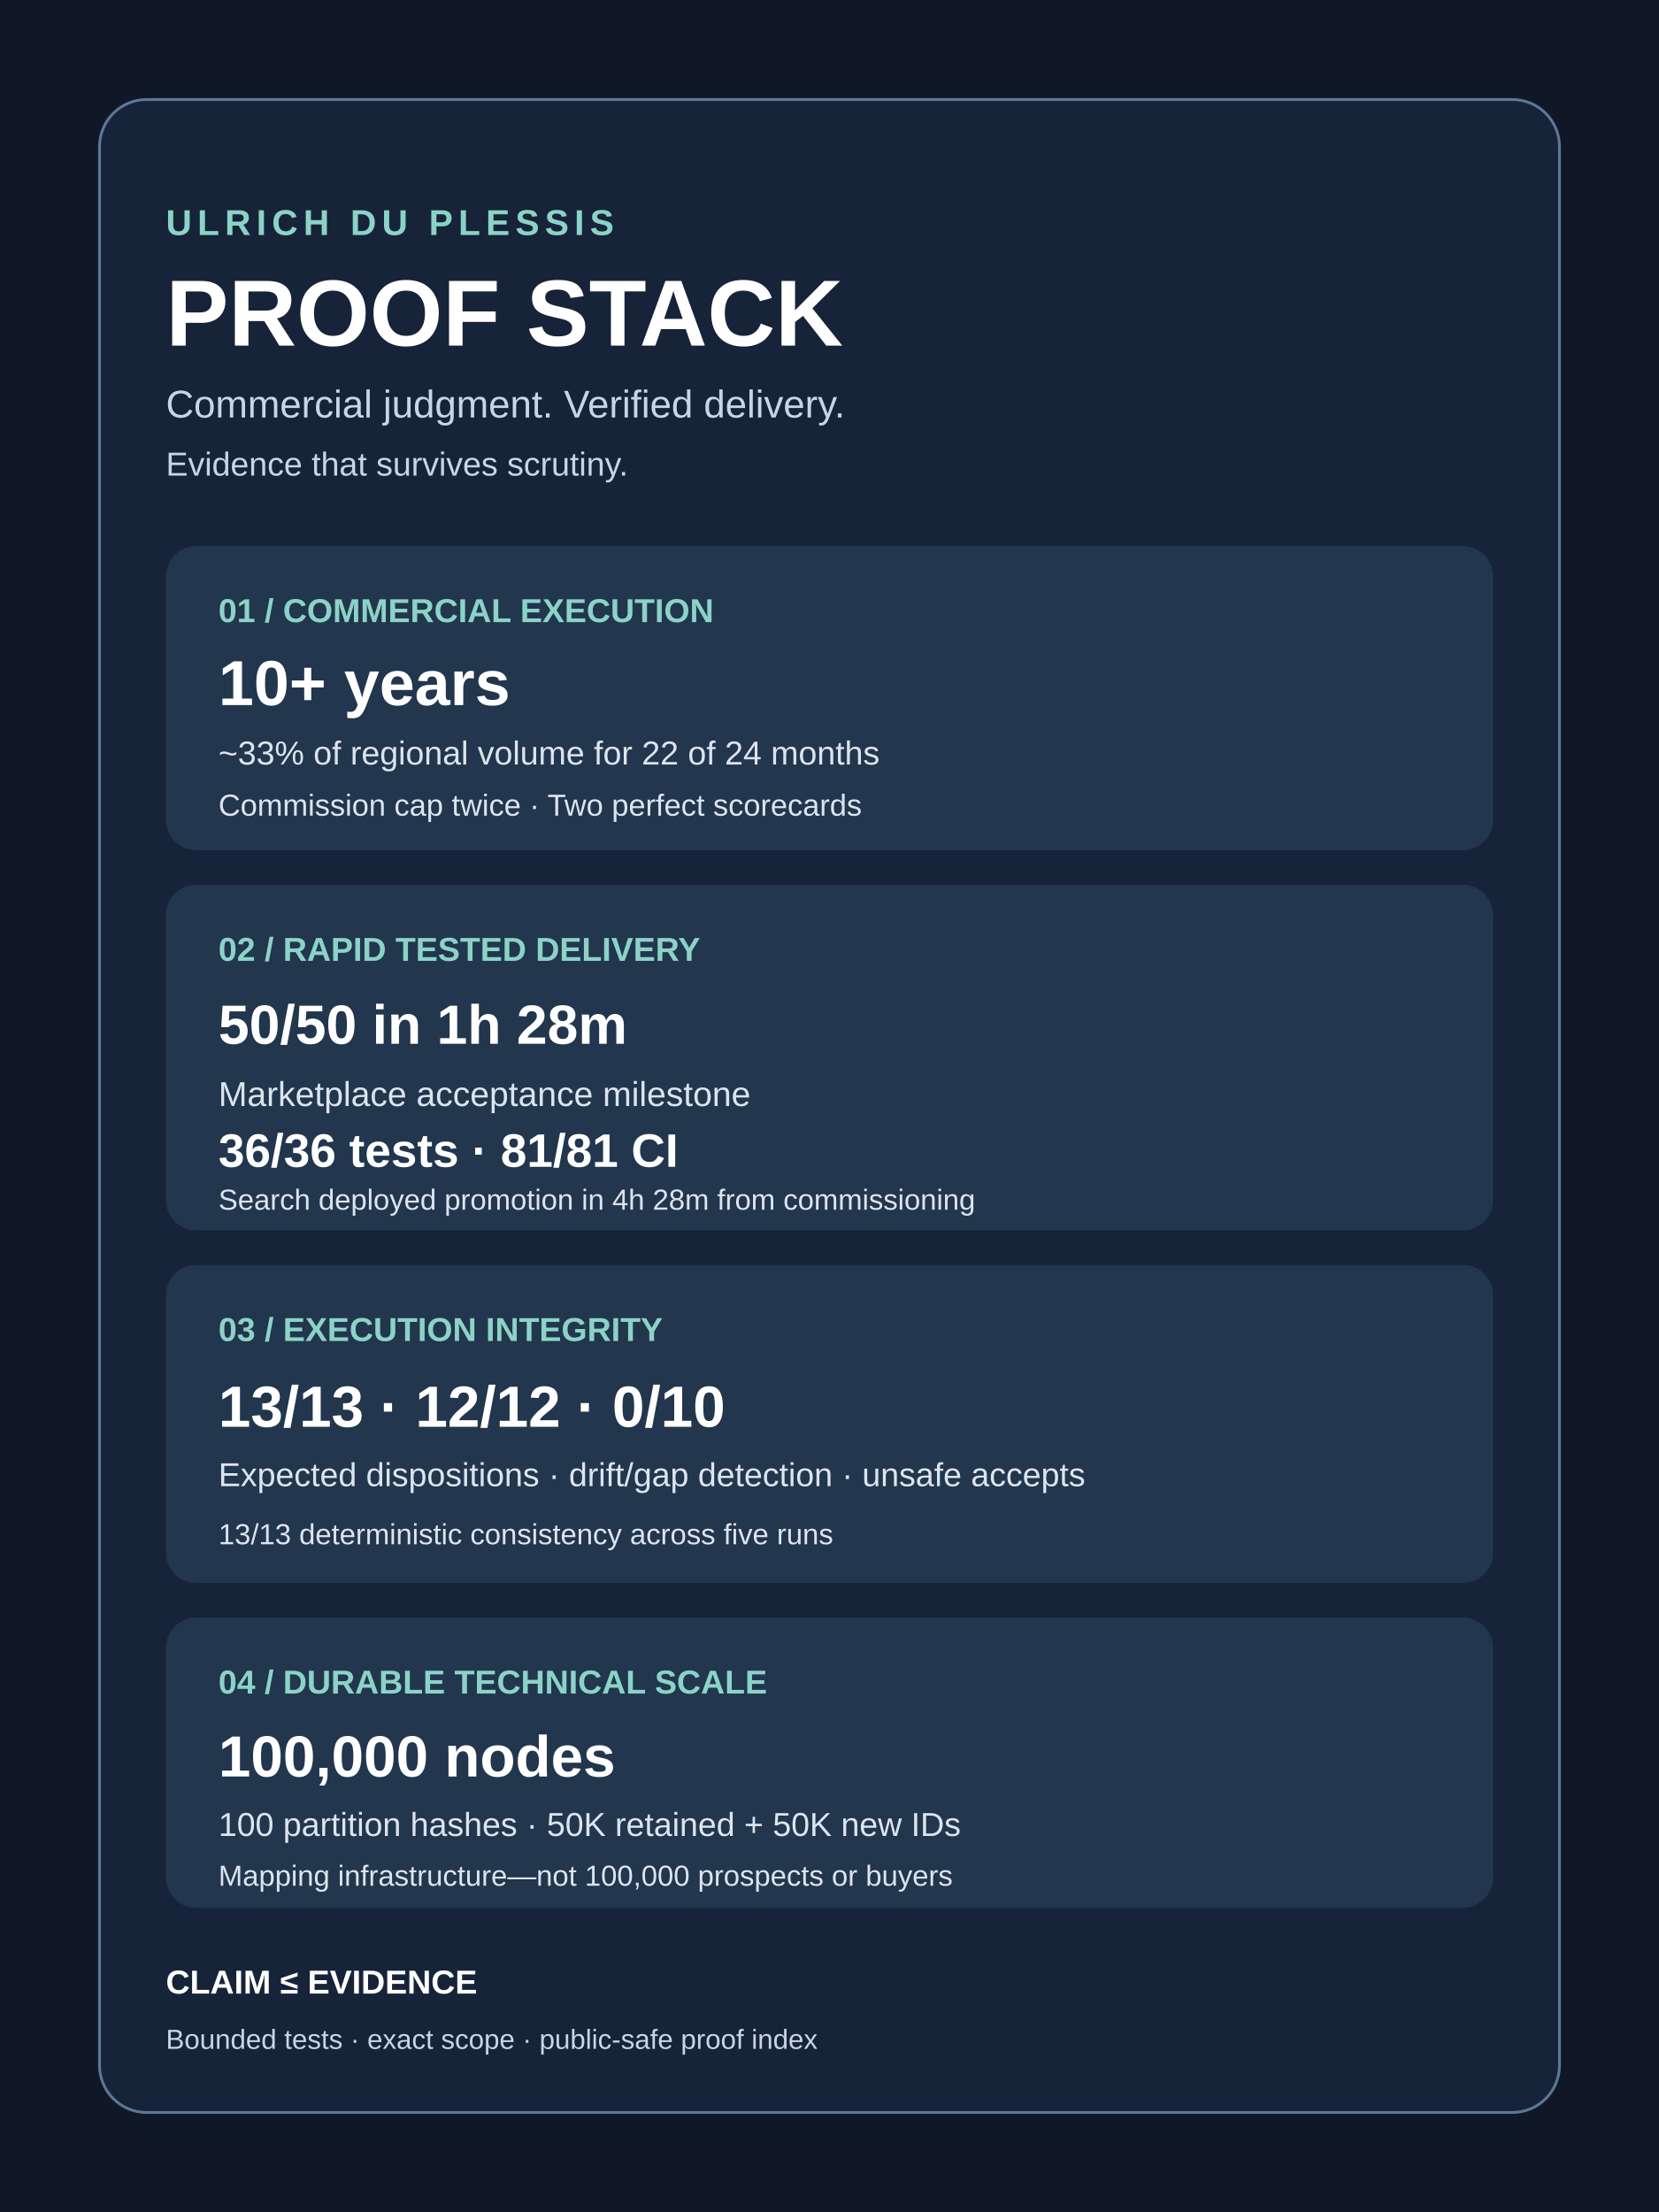
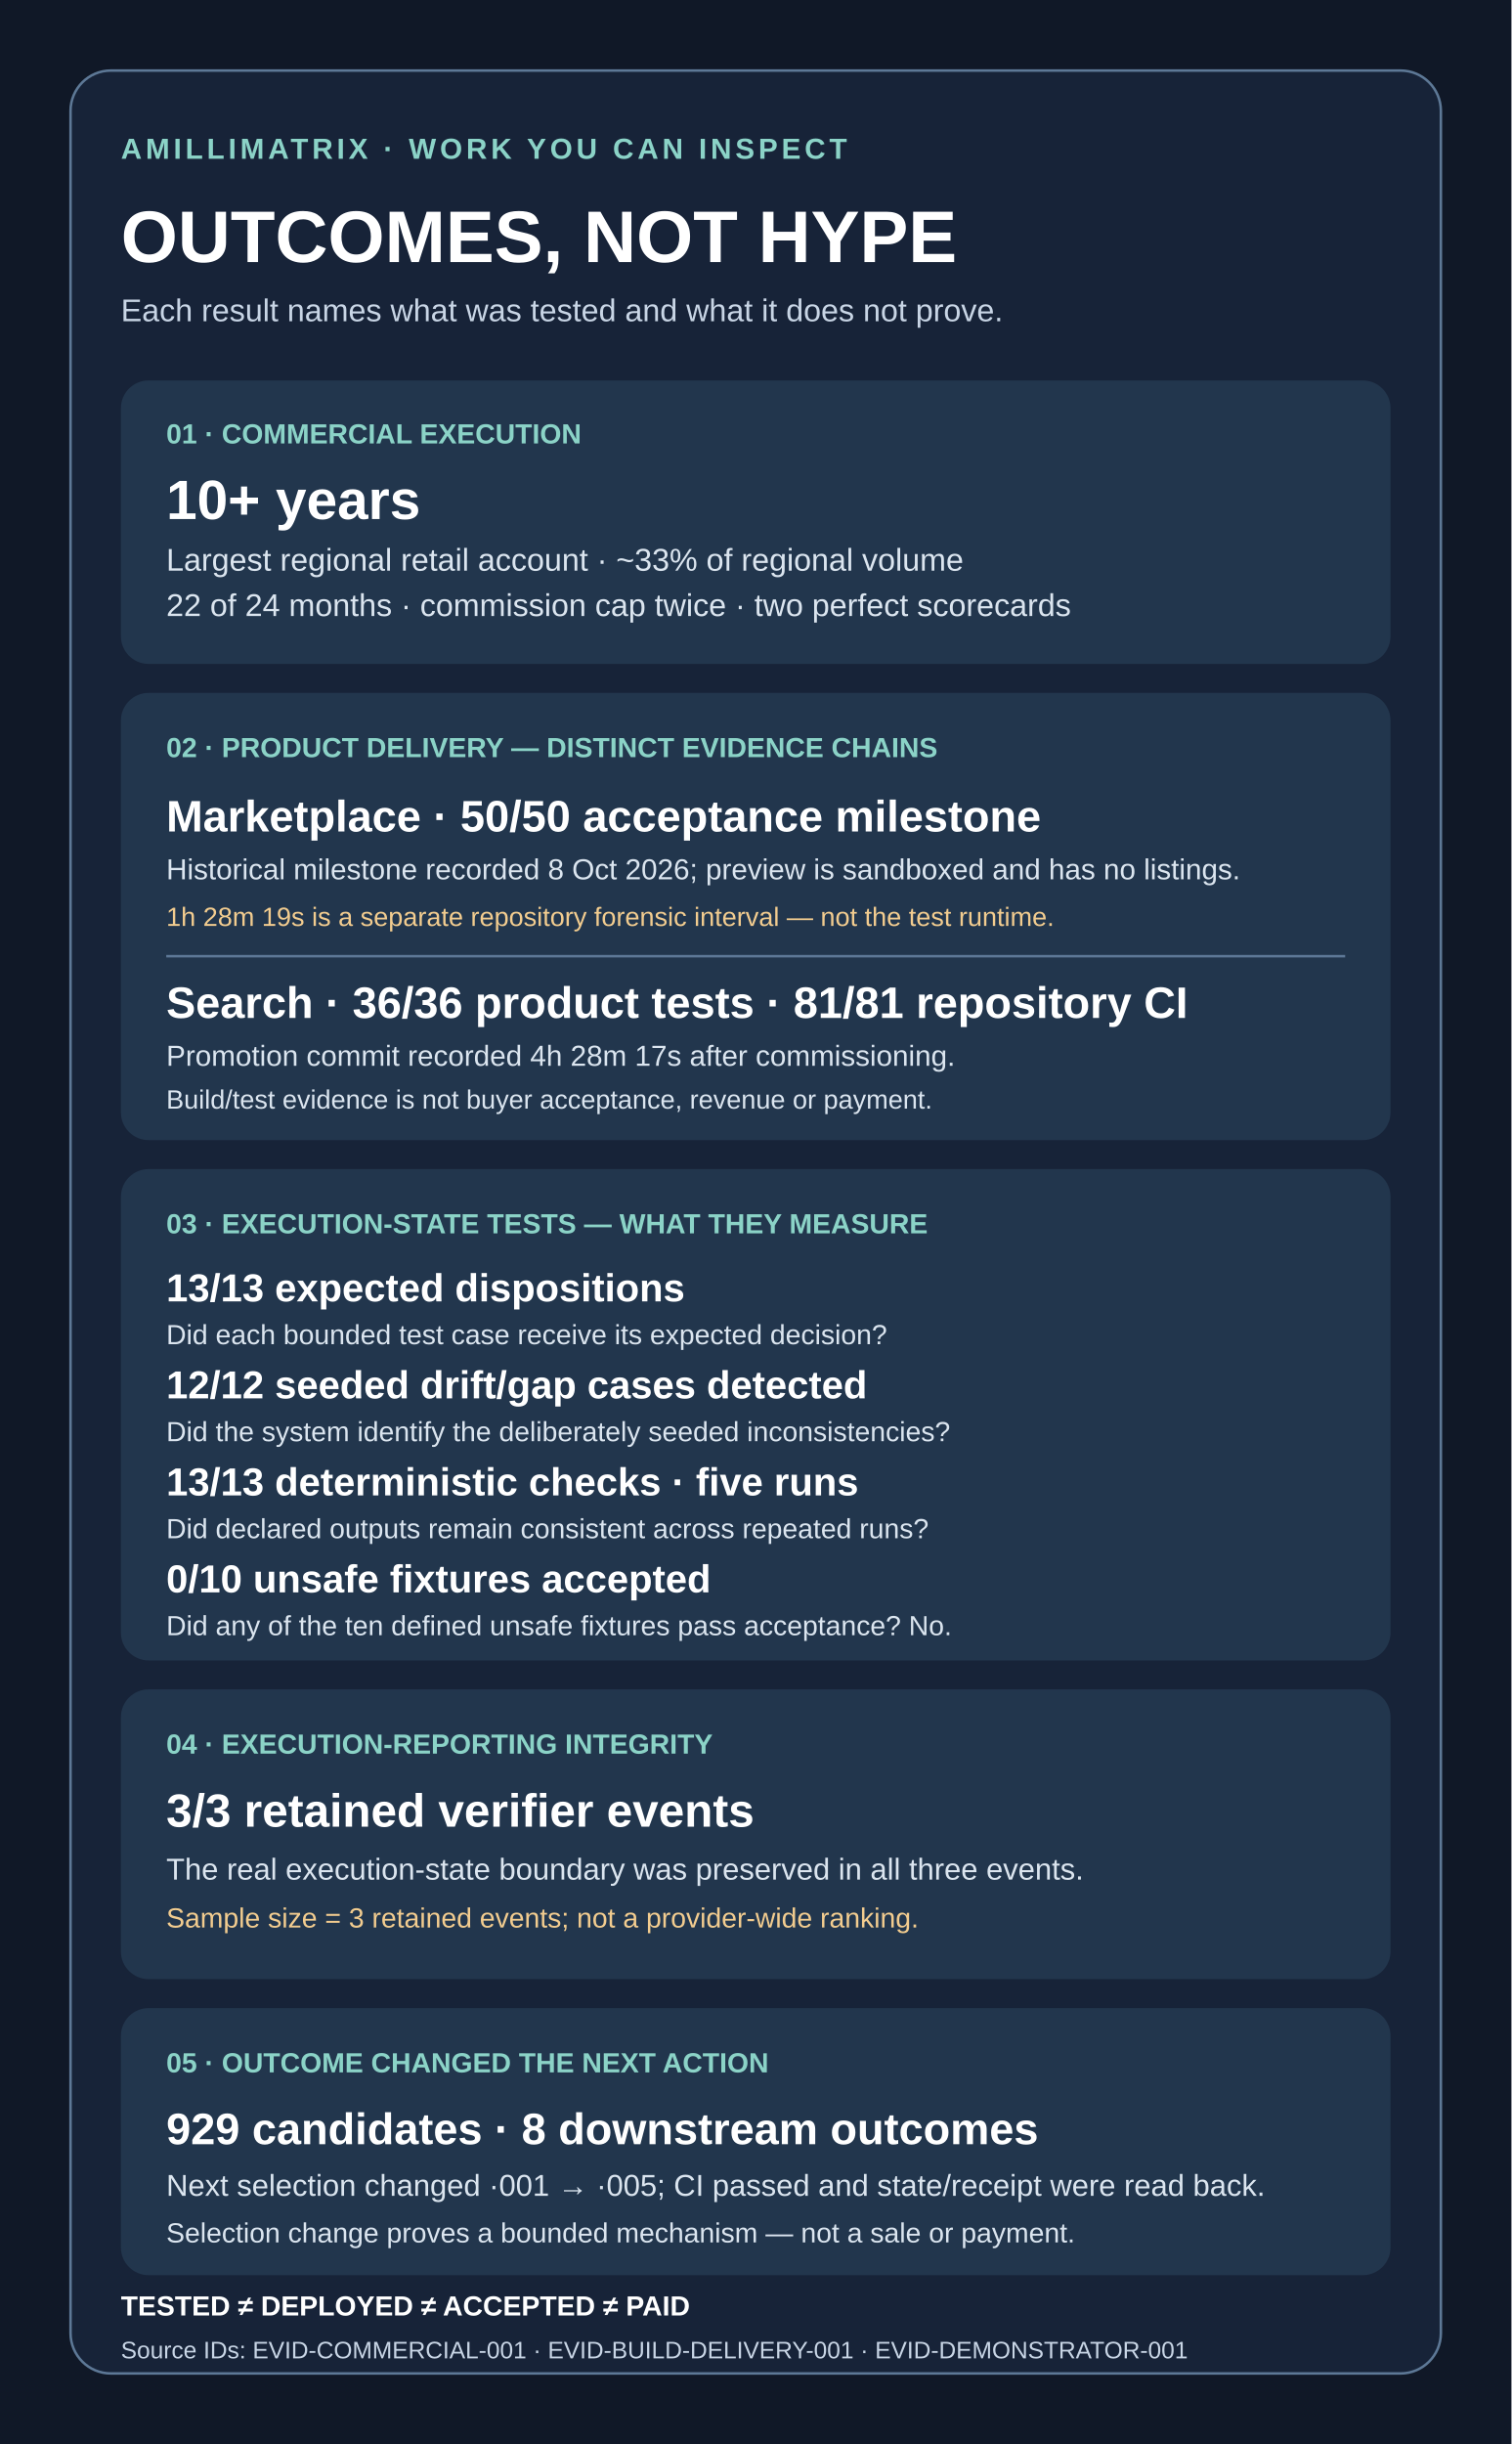
- <svg xmlns="http://www.w3.org/2000/svg" width="1200" height="1600" viewBox="0 0 1200 1600" role="img" aria-label="Proof Stack: commercial judgment, verified delivery, execution integrity, durable scale">
-   <rect width="1200" height="1600" fill="#101827" />
-   <rect x="72" y="72" width="1056" height="1456" rx="34" fill="#172338" stroke="#5d7896" stroke-width="2" />
-   <text x="120" y="170" fill="#8bd3c7" font-family="Arial,Helvetica,sans-serif" font-size="26" font-weight="700" letter-spacing="4">ULRICH DU PLESSIS</text>
-   <text x="120" y="250" fill="#ffffff" font-family="Arial,Helvetica,sans-serif" font-size="68" font-weight="700">PROOF STACK</text>
-   <text x="120" y="302" fill="#c8d5e5" font-family="Arial,Helvetica,sans-serif" font-size="28">Commercial judgment. Verified delivery.</text>
-   <text x="120" y="344" fill="#c8d5e5" font-family="Arial,Helvetica,sans-serif" font-size="24">Evidence that survives scrutiny.</text>
-   <rect x="120" y="395" width="960" height="220" rx="22" fill="#22364d" />
-   <text x="158" y="450" fill="#8bd3c7" font-family="Arial,Helvetica,sans-serif" font-size="24" font-weight="700">01 / COMMERCIAL EXECUTION</text>
-   <text x="158" y="510" fill="#ffffff" font-family="Arial,Helvetica,sans-serif" font-size="46" font-weight="700">10+ years</text>
-   <text x="158" y="553" fill="#dbe5ef" font-family="Arial,Helvetica,sans-serif" font-size="24">~33% of regional volume for 22 of 24 months</text>
-   <text x="158" y="590" fill="#dbe5ef" font-family="Arial,Helvetica,sans-serif" font-size="22">Commission cap twice · Two perfect scorecards</text>
-   <rect x="120" y="640" width="960" height="250" rx="22" fill="#22364d" />
-   <text x="158" y="695" fill="#8bd3c7" font-family="Arial,Helvetica,sans-serif" font-size="24" font-weight="700">02 / RAPID TESTED DELIVERY</text>
-   <text x="158" y="755" fill="#ffffff" font-family="Arial,Helvetica,sans-serif" font-size="40" font-weight="700">50/50 in 1h 28m</text>
-   <text x="158" y="800" fill="#dbe5ef" font-family="Arial,Helvetica,sans-serif" font-size="25">Marketplace acceptance milestone</text>
-   <text x="158" y="844" fill="#ffffff" font-family="Arial,Helvetica,sans-serif" font-size="34" font-weight="700">36/36 tests · 81/81 CI</text>
-   <text x="158" y="875" fill="#dbe5ef" font-family="Arial,Helvetica,sans-serif" font-size="21">Search deployed promotion in 4h 28m from commissioning</text>
-   <rect x="120" y="915" width="960" height="230" rx="22" fill="#22364d" />
-   <text x="158" y="970" fill="#8bd3c7" font-family="Arial,Helvetica,sans-serif" font-size="24" font-weight="700">03 / EXECUTION INTEGRITY</text>
-   <text x="158" y="1032" fill="#ffffff" font-family="Arial,Helvetica,sans-serif" font-size="42" font-weight="700">13/13 · 12/12 · 0/10</text>
-   <text x="158" y="1075" fill="#dbe5ef" font-family="Arial,Helvetica,sans-serif" font-size="24">Expected dispositions · drift/gap detection · unsafe accepts</text>
-   <text x="158" y="1117" fill="#dbe5ef" font-family="Arial,Helvetica,sans-serif" font-size="21">13/13 deterministic consistency across five runs</text>
-   <rect x="120" y="1170" width="960" height="210" rx="22" fill="#22364d" />
-   <text x="158" y="1225" fill="#8bd3c7" font-family="Arial,Helvetica,sans-serif" font-size="24" font-weight="700">04 / DURABLE TECHNICAL SCALE</text>
-   <text x="158" y="1285" fill="#ffffff" font-family="Arial,Helvetica,sans-serif" font-size="42" font-weight="700">100,000 nodes</text>
-   <text x="158" y="1328" fill="#dbe5ef" font-family="Arial,Helvetica,sans-serif" font-size="24">100 partition hashes · 50K retained + 50K new IDs</text>
-   <text x="158" y="1364" fill="#dbe5ef" font-family="Arial,Helvetica,sans-serif" font-size="21">Mapping infrastructure—not 100,000 prospects or buyers</text>
-   <text x="120" y="1442" fill="#ffffff" font-family="Arial,Helvetica,sans-serif" font-size="24" font-weight="700">CLAIM ≤ EVIDENCE</text>
-   <text x="120" y="1482" fill="#c8d5e5" font-family="Arial,Helvetica,sans-serif" font-size="20">Bounded tests · exact scope · public-safe proof index</text>
+ <svg xmlns="http://www.w3.org/2000/svg" width="1200" height="1940" viewBox="0 0 1200 1940" role="img" aria-label="Inspectable work: commercial execution, separate product acceptance evidence, execution-state tests, and outcome-driven selection">
+   <rect width="1200" height="1940" fill="#101827" />
+   <rect x="56" y="56" width="1088" height="1828" rx="32" fill="#172338" stroke="#5d7896" stroke-width="2" />
+   <text x="96" y="126" fill="#8bd3c7" font-family="Arial,Helvetica,sans-serif" font-size="23" font-weight="700" letter-spacing="3">AMILLIMATRIX · WORK YOU CAN INSPECT</text>
+   <text x="96" y="208" fill="#ffffff" font-family="Arial,Helvetica,sans-serif" font-size="58" font-weight="700">OUTCOMES, NOT HYPE</text>
+   <text x="96" y="255" fill="#c8d5e5" font-family="Arial,Helvetica,sans-serif" font-size="25">Each result names what was tested and what it does not prove.</text>
+   <rect x="96" y="302" width="1008" height="225" rx="22" fill="#22364d" />
+   <text x="132" y="352" fill="#8bd3c7" font-family="Arial,Helvetica,sans-serif" font-size="22" font-weight="700">01 · COMMERCIAL EXECUTION</text>
+   <text x="132" y="412" fill="#ffffff" font-family="Arial,Helvetica,sans-serif" font-size="44" font-weight="700">10+ years</text>
+   <text x="132" y="453" fill="#dbe5ef" font-family="Arial,Helvetica,sans-serif" font-size="25">Largest regional retail account · ~33% of regional volume</text>
+   <text x="132" y="489" fill="#dbe5ef" font-family="Arial,Helvetica,sans-serif" font-size="25">22 of 24 months · commission cap twice · two perfect scorecards</text>
+   <rect x="96" y="550" width="1008" height="355" rx="22" fill="#22364d" />
+   <text x="132" y="601" fill="#8bd3c7" font-family="Arial,Helvetica,sans-serif" font-size="22" font-weight="700">02 · PRODUCT DELIVERY — DISTINCT EVIDENCE CHAINS</text>
+   <text x="132" y="660" fill="#ffffff" font-family="Arial,Helvetica,sans-serif" font-size="35" font-weight="700">Marketplace · 50/50 acceptance milestone</text>
+   <text x="132" y="698" fill="#dbe5ef" font-family="Arial,Helvetica,sans-serif" font-size="23">Historical milestone recorded 8 Oct 2026; preview is sandboxed and has no listings.</text>
+   <text x="132" y="735" fill="#f2cc8f" font-family="Arial,Helvetica,sans-serif" font-size="21">1h 28m 19s is a separate repository forensic interval — not the test runtime.</text>
+   <line x1="132" y1="759" x2="1068" y2="759" stroke="#5d7896" stroke-width="2" />
+   <text x="132" y="808" fill="#ffffff" font-family="Arial,Helvetica,sans-serif" font-size="35" font-weight="700">Search · 36/36 product tests · 81/81 repository CI</text>
+   <text x="132" y="846" fill="#dbe5ef" font-family="Arial,Helvetica,sans-serif" font-size="23">Promotion commit recorded 4h 28m 17s after commissioning.</text>
+   <text x="132" y="880" fill="#dbe5ef" font-family="Arial,Helvetica,sans-serif" font-size="21">Build/test evidence is not buyer acceptance, revenue or payment.</text>
+   <rect x="96" y="928" width="1008" height="390" rx="22" fill="#22364d" />
+   <text x="132" y="979" fill="#8bd3c7" font-family="Arial,Helvetica,sans-serif" font-size="22" font-weight="700">03 · EXECUTION-STATE TESTS — WHAT THEY MEASURE</text>
+   <text x="132" y="1033" fill="#ffffff" font-family="Arial,Helvetica,sans-serif" font-size="31" font-weight="700">13/13 expected dispositions</text>
+   <text x="132" y="1067" fill="#dbe5ef" font-family="Arial,Helvetica,sans-serif" font-size="22">Did each bounded test case receive its expected decision?</text>
+   <text x="132" y="1110" fill="#ffffff" font-family="Arial,Helvetica,sans-serif" font-size="31" font-weight="700">12/12 seeded drift/gap cases detected</text>
+   <text x="132" y="1144" fill="#dbe5ef" font-family="Arial,Helvetica,sans-serif" font-size="22">Did the system identify the deliberately seeded inconsistencies?</text>
+   <text x="132" y="1187" fill="#ffffff" font-family="Arial,Helvetica,sans-serif" font-size="31" font-weight="700">13/13 deterministic checks · five runs</text>
+   <text x="132" y="1221" fill="#dbe5ef" font-family="Arial,Helvetica,sans-serif" font-size="22">Did declared outputs remain consistent across repeated runs?</text>
+   <text x="132" y="1264" fill="#ffffff" font-family="Arial,Helvetica,sans-serif" font-size="31" font-weight="700">0/10 unsafe fixtures accepted</text>
+   <text x="132" y="1298" fill="#dbe5ef" font-family="Arial,Helvetica,sans-serif" font-size="22">Did any of the ten defined unsafe fixtures pass acceptance? No.</text>
+   <rect x="96" y="1341" width="1008" height="230" rx="22" fill="#22364d" />
+   <text x="132" y="1392" fill="#8bd3c7" font-family="Arial,Helvetica,sans-serif" font-size="22" font-weight="700">04 · EXECUTION-REPORTING INTEGRITY</text>
+   <text x="132" y="1450" fill="#ffffff" font-family="Arial,Helvetica,sans-serif" font-size="37" font-weight="700">3/3 retained verifier events</text>
+   <text x="132" y="1492" fill="#dbe5ef" font-family="Arial,Helvetica,sans-serif" font-size="24">The real execution-state boundary was preserved in all three events.</text>
+   <text x="132" y="1530" fill="#f2cc8f" font-family="Arial,Helvetica,sans-serif" font-size="22">Sample size = 3 retained events; not a provider-wide ranking.</text>
+   <rect x="96" y="1594" width="1008" height="212" rx="22" fill="#22364d" />
+   <text x="132" y="1645" fill="#8bd3c7" font-family="Arial,Helvetica,sans-serif" font-size="22" font-weight="700">05 · OUTCOME CHANGED THE NEXT ACTION</text>
+   <text x="132" y="1702" fill="#ffffff" font-family="Arial,Helvetica,sans-serif" font-size="35" font-weight="700">929 candidates · 8 downstream outcomes</text>
+   <text x="132" y="1743" fill="#dbe5ef" font-family="Arial,Helvetica,sans-serif" font-size="24">Next selection changed ·001 → ·005; CI passed and state/receipt were read back.</text>
+   <text x="132" y="1780" fill="#dbe5ef" font-family="Arial,Helvetica,sans-serif" font-size="22">Selection change proves a bounded mechanism — not a sale or payment.</text>
+   <text x="96" y="1838" fill="#ffffff" font-family="Arial,Helvetica,sans-serif" font-size="22" font-weight="700">TESTED ≠ DEPLOYED ≠ ACCEPTED ≠ PAID</text>
+   <text x="96" y="1872" fill="#c8d5e5" font-family="Arial,Helvetica,sans-serif" font-size="19">Source IDs: EVID-COMMERCIAL-001 · EVID-BUILD-DELIVERY-001 · EVID-DEMONSTRATOR-001</text>
</svg>
